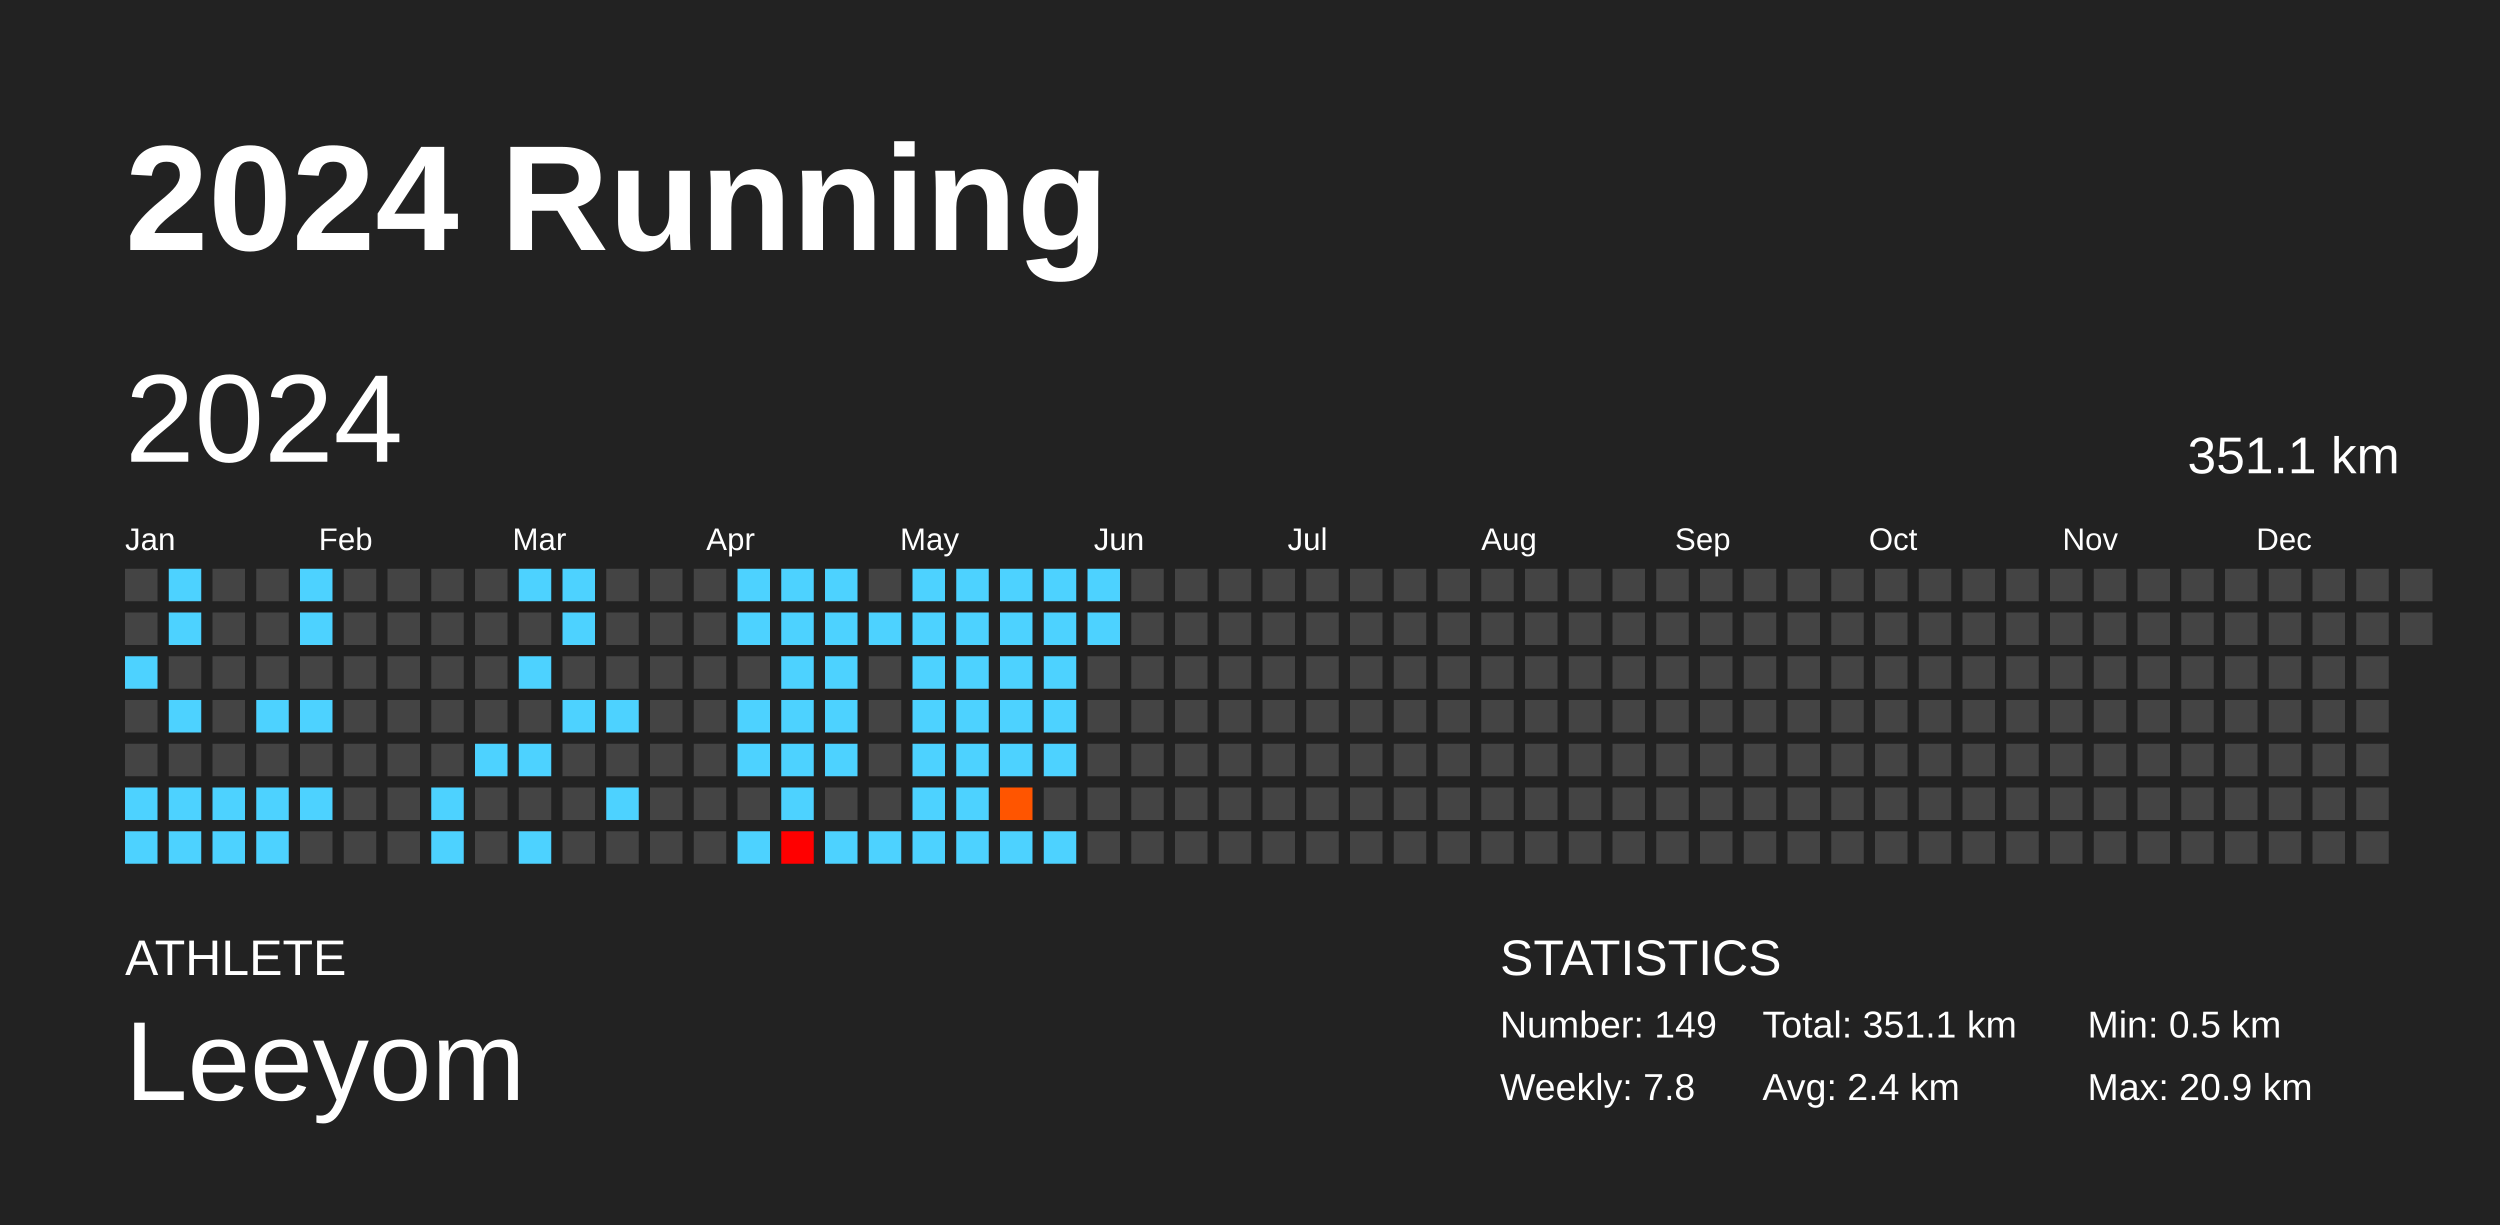
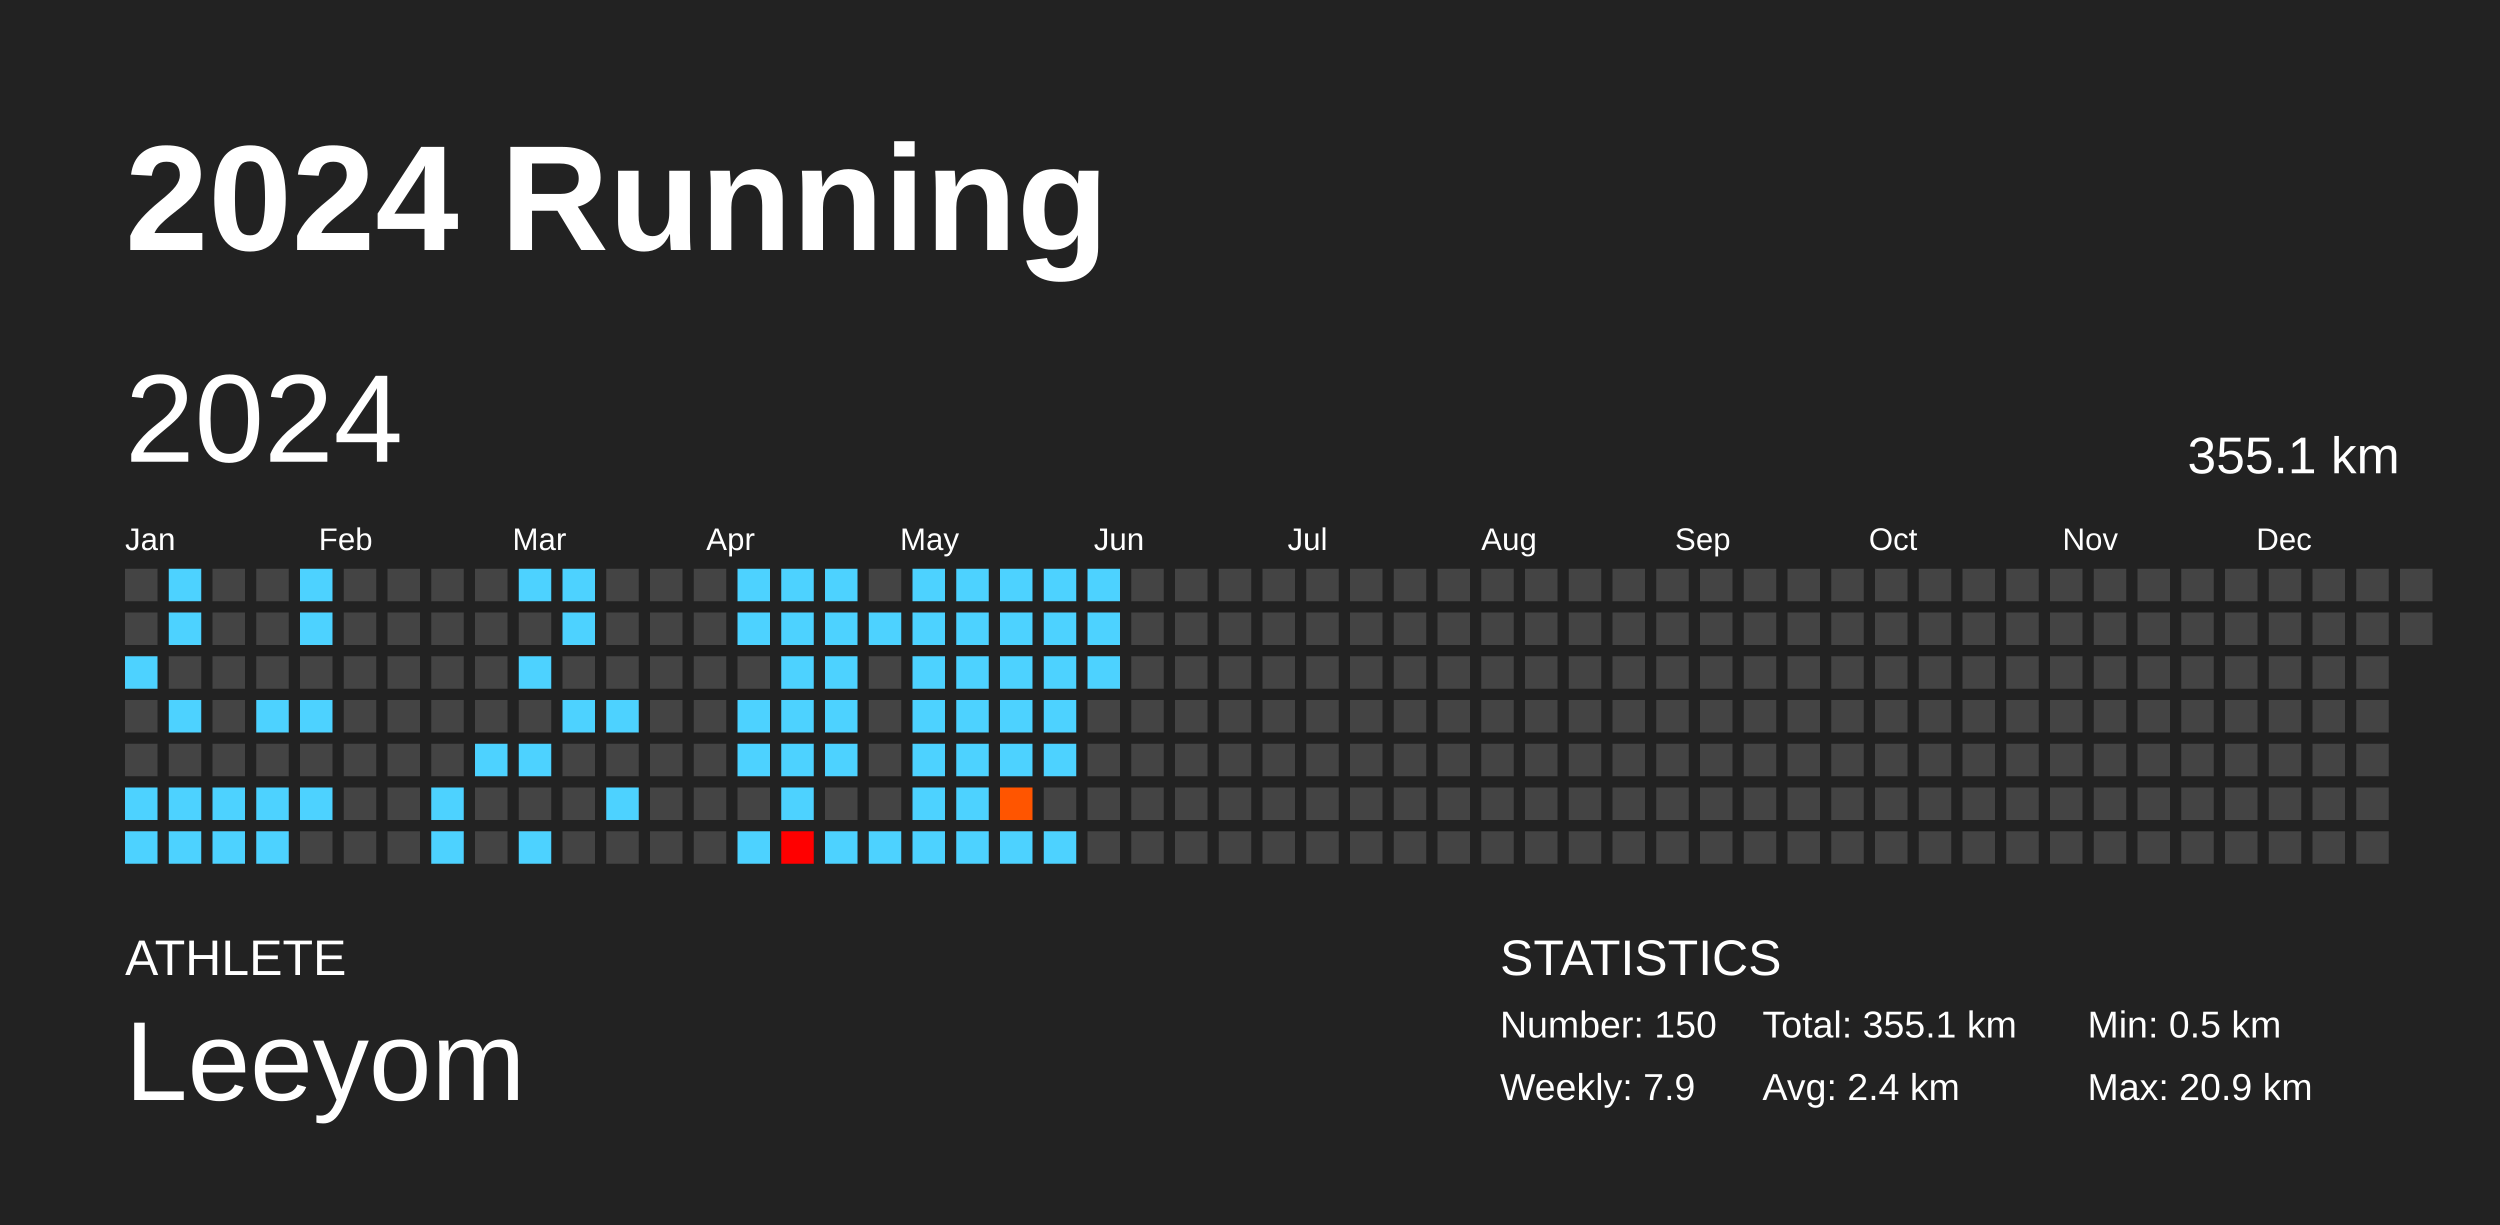
<svg xmlns="http://www.w3.org/2000/svg" baseProfile="full" height="98mm" version="1.1" viewBox="0,0,200,98" width="200mm">
  <defs />
  <rect fill="#222222" height="98" width="200" x="0" y="0" />
  <text fill="#FFFFFF" style="font-size:12px; font-family:Arial; font-weight:bold;" x="10" y="20">2024 Running</text>
  <text fill="#FFFFFF" style="font-size:4px; font-family:Arial" x="10" y="78">ATHLETE</text>
  <text fill="#FFFFFF" style="font-size:9px; font-family:Arial" x="10" y="88">Leeyom</text>
  <text fill="#FFFFFF" style="font-size:4px; font-family:Arial" x="120" y="78">STATISTICS</text>
-   <text fill="#FFFFFF" style="font-size:3px; font-family:Arial" x="120" y="83">Number: 149</text>
-   <text fill="#FFFFFF" style="font-size:3px; font-family:Arial" x="120" y="88">Weekly: 7.8</text>
-   <text fill="#FFFFFF" style="font-size:3px; font-family:Arial" x="141" y="83">Total: 351.1 km</text>
+   <text fill="#FFFFFF" style="font-size:3px; font-family:Arial" x="120" y="83">Number: 150</text>
+   <text fill="#FFFFFF" style="font-size:3px; font-family:Arial" x="120" y="88">Weekly: 7.9</text>
+   <text fill="#FFFFFF" style="font-size:3px; font-family:Arial" x="141" y="83">Total: 355.1 km</text>
  <text fill="#FFFFFF" style="font-size:3px; font-family:Arial" x="141" y="88">Avg: 2.4 km</text>
  <text fill="#FFFFFF" style="font-size:3px; font-family:Arial" x="167" y="83">Min: 0.5 km</text>
  <text fill="#FFFFFF" style="font-size:3px; font-family:Arial" x="167" y="88">Max: 20.9 km</text>
  <text dominant-baseline="hanging" fill="#FFFFFF" style="font-size:10.0px; font-family:Arial;" x="10" y="30">2024</text>
-   <text dominant-baseline="hanging" fill="#FFFFFF" style="font-size:4.125px; font-family:Arial;" x="175" y="35">351.1 km</text>
+   <text dominant-baseline="hanging" fill="#FFFFFF" style="font-size:4.125px; font-family:Arial;" x="175" y="35">355.1 km</text>
  <text fill="#FFFFFF" style="font-size:2.5px; font-family:Arial" x="10.0" y="44">Jan</text>
  <text fill="#FFFFFF" style="font-size:2.5px; font-family:Arial" x="25.5" y="44">Feb</text>
  <text fill="#FFFFFF" style="font-size:2.5px; font-family:Arial" x="41.0" y="44">Mar</text>
  <text fill="#FFFFFF" style="font-size:2.5px; font-family:Arial" x="56.5" y="44">Apr</text>
  <text fill="#FFFFFF" style="font-size:2.5px; font-family:Arial" x="72.0" y="44">May</text>
  <text fill="#FFFFFF" style="font-size:2.5px; font-family:Arial" x="87.5" y="44">Jun</text>
  <text fill="#FFFFFF" style="font-size:2.5px; font-family:Arial" x="103.0" y="44">Jul</text>
  <text fill="#FFFFFF" style="font-size:2.5px; font-family:Arial" x="118.5" y="44">Aug</text>
  <text fill="#FFFFFF" style="font-size:2.5px; font-family:Arial" x="134.0" y="44">Sep</text>
  <text fill="#FFFFFF" style="font-size:2.5px; font-family:Arial" x="149.5" y="44">Oct</text>
  <text fill="#FFFFFF" style="font-size:2.5px; font-family:Arial" x="165.0" y="44">Nov</text>
  <text fill="#FFFFFF" style="font-size:2.5px; font-family:Arial" x="180.5" y="44">Dec</text>
  <rect fill="#444444" height="2.6" width="2.6" x="10.0" y="45.5" />
  <rect fill="#444444" height="2.6" width="2.6" x="10.0" y="49.0" />
  <rect fill="#4dd2ff" height="2.6" width="2.6" x="10.0" y="52.5" />
  <rect fill="#444444" height="2.6" width="2.6" x="10.0" y="56.0" />
  <rect fill="#444444" height="2.6" width="2.6" x="10.0" y="59.5" />
  <rect fill="#4dd2ff" height="2.6" width="2.6" x="10.0" y="63.0" />
  <rect fill="#4dd2ff" height="2.6" width="2.6" x="10.0" y="66.5" />
  <rect fill="#4dd2ff" height="2.6" width="2.6" x="13.5" y="45.5" />
  <rect fill="#4dd2ff" height="2.6" width="2.6" x="13.5" y="49.0" />
  <rect fill="#444444" height="2.6" width="2.6" x="13.5" y="52.5" />
  <rect fill="#4dd2ff" height="2.6" width="2.6" x="13.5" y="56.0" />
  <rect fill="#444444" height="2.6" width="2.6" x="13.5" y="59.5" />
  <rect fill="#4dd2ff" height="2.6" width="2.6" x="13.5" y="63.0" />
  <rect fill="#4dd2ff" height="2.6" width="2.6" x="13.5" y="66.5" />
  <rect fill="#444444" height="2.6" width="2.6" x="17.0" y="45.5" />
  <rect fill="#444444" height="2.6" width="2.6" x="17.0" y="49.0" />
  <rect fill="#444444" height="2.6" width="2.6" x="17.0" y="52.5" />
  <rect fill="#444444" height="2.6" width="2.6" x="17.0" y="56.0" />
  <rect fill="#444444" height="2.6" width="2.6" x="17.0" y="59.5" />
  <rect fill="#4dd2ff" height="2.6" width="2.6" x="17.0" y="63.0" />
  <rect fill="#4dd2ff" height="2.6" width="2.6" x="17.0" y="66.5" />
  <rect fill="#444444" height="2.6" width="2.6" x="20.5" y="45.5" />
  <rect fill="#444444" height="2.6" width="2.6" x="20.5" y="49.0" />
  <rect fill="#444444" height="2.6" width="2.6" x="20.5" y="52.5" />
  <rect fill="#4dd2ff" height="2.6" width="2.6" x="20.5" y="56.0" />
  <rect fill="#444444" height="2.6" width="2.6" x="20.5" y="59.5" />
  <rect fill="#4dd2ff" height="2.6" width="2.6" x="20.5" y="63.0" />
  <rect fill="#4dd2ff" height="2.6" width="2.6" x="20.5" y="66.5" />
  <rect fill="#4dd2ff" height="2.6" width="2.6" x="24.0" y="45.5" />
  <rect fill="#4dd2ff" height="2.6" width="2.6" x="24.0" y="49.0" />
  <rect fill="#444444" height="2.6" width="2.6" x="24.0" y="52.5" />
  <rect fill="#4dd2ff" height="2.6" width="2.6" x="24.0" y="56.0" />
  <rect fill="#444444" height="2.6" width="2.6" x="24.0" y="59.5" />
  <rect fill="#4dd2ff" height="2.6" width="2.6" x="24.0" y="63.0" />
  <rect fill="#444444" height="2.6" width="2.6" x="24.0" y="66.5" />
  <rect fill="#444444" height="2.6" width="2.6" x="27.5" y="45.5" />
  <rect fill="#444444" height="2.6" width="2.6" x="27.5" y="49.0" />
  <rect fill="#444444" height="2.6" width="2.6" x="27.5" y="52.5" />
  <rect fill="#444444" height="2.6" width="2.6" x="27.5" y="56.0" />
  <rect fill="#444444" height="2.6" width="2.6" x="27.5" y="59.5" />
  <rect fill="#444444" height="2.6" width="2.6" x="27.5" y="63.0" />
  <rect fill="#444444" height="2.6" width="2.6" x="27.5" y="66.5" />
  <rect fill="#444444" height="2.6" width="2.6" x="31.0" y="45.5" />
  <rect fill="#444444" height="2.6" width="2.6" x="31.0" y="49.0" />
  <rect fill="#444444" height="2.6" width="2.6" x="31.0" y="52.5" />
  <rect fill="#444444" height="2.6" width="2.6" x="31.0" y="56.0" />
  <rect fill="#444444" height="2.6" width="2.6" x="31.0" y="59.5" />
  <rect fill="#444444" height="2.6" width="2.6" x="31.0" y="63.0" />
  <rect fill="#444444" height="2.6" width="2.6" x="31.0" y="66.5" />
  <rect fill="#444444" height="2.6" width="2.6" x="34.5" y="45.5" />
  <rect fill="#444444" height="2.6" width="2.6" x="34.5" y="49.0" />
  <rect fill="#444444" height="2.6" width="2.6" x="34.5" y="52.5" />
  <rect fill="#444444" height="2.6" width="2.6" x="34.5" y="56.0" />
  <rect fill="#444444" height="2.6" width="2.6" x="34.5" y="59.5" />
  <rect fill="#4dd2ff" height="2.6" width="2.6" x="34.5" y="63.0" />
  <rect fill="#4dd2ff" height="2.6" width="2.6" x="34.5" y="66.5" />
  <rect fill="#444444" height="2.6" width="2.6" x="38.0" y="45.5" />
  <rect fill="#444444" height="2.6" width="2.6" x="38.0" y="49.0" />
  <rect fill="#444444" height="2.6" width="2.6" x="38.0" y="52.5" />
  <rect fill="#444444" height="2.6" width="2.6" x="38.0" y="56.0" />
  <rect fill="#4dd2ff" height="2.6" width="2.6" x="38.0" y="59.5" />
  <rect fill="#444444" height="2.6" width="2.6" x="38.0" y="63.0" />
  <rect fill="#444444" height="2.6" width="2.6" x="38.0" y="66.5" />
  <rect fill="#4dd2ff" height="2.6" width="2.6" x="41.5" y="45.5" />
  <rect fill="#444444" height="2.6" width="2.6" x="41.5" y="49.0" />
  <rect fill="#4dd2ff" height="2.6" width="2.6" x="41.5" y="52.5" />
  <rect fill="#444444" height="2.6" width="2.6" x="41.5" y="56.0" />
  <rect fill="#4dd2ff" height="2.6" width="2.6" x="41.5" y="59.5" />
  <rect fill="#444444" height="2.6" width="2.6" x="41.5" y="63.0" />
  <rect fill="#4dd2ff" height="2.6" width="2.6" x="41.5" y="66.5" />
  <rect fill="#4dd2ff" height="2.6" width="2.6" x="45.0" y="45.5" />
  <rect fill="#4dd2ff" height="2.6" width="2.6" x="45.0" y="49.0" />
  <rect fill="#444444" height="2.6" width="2.6" x="45.0" y="52.5" />
  <rect fill="#4dd2ff" height="2.6" width="2.6" x="45.0" y="56.0" />
  <rect fill="#444444" height="2.6" width="2.6" x="45.0" y="59.5" />
  <rect fill="#444444" height="2.6" width="2.6" x="45.0" y="63.0" />
  <rect fill="#444444" height="2.6" width="2.6" x="45.0" y="66.5" />
  <rect fill="#444444" height="2.6" width="2.6" x="48.5" y="45.5" />
  <rect fill="#444444" height="2.6" width="2.6" x="48.5" y="49.0" />
  <rect fill="#444444" height="2.6" width="2.6" x="48.5" y="52.5" />
  <rect fill="#4dd2ff" height="2.6" width="2.6" x="48.5" y="56.0" />
  <rect fill="#444444" height="2.6" width="2.6" x="48.5" y="59.5" />
  <rect fill="#4dd2ff" height="2.6" width="2.6" x="48.5" y="63.0" />
  <rect fill="#444444" height="2.6" width="2.6" x="48.5" y="66.5" />
  <rect fill="#444444" height="2.6" width="2.6" x="52.0" y="45.5" />
  <rect fill="#444444" height="2.6" width="2.6" x="52.0" y="49.0" />
  <rect fill="#444444" height="2.6" width="2.6" x="52.0" y="52.5" />
  <rect fill="#444444" height="2.6" width="2.6" x="52.0" y="56.0" />
  <rect fill="#444444" height="2.6" width="2.6" x="52.0" y="59.5" />
  <rect fill="#444444" height="2.6" width="2.6" x="52.0" y="63.0" />
  <rect fill="#444444" height="2.6" width="2.6" x="52.0" y="66.5" />
  <rect fill="#444444" height="2.6" width="2.6" x="55.5" y="45.5" />
  <rect fill="#444444" height="2.6" width="2.6" x="55.5" y="49.0" />
  <rect fill="#444444" height="2.6" width="2.6" x="55.5" y="52.5" />
  <rect fill="#444444" height="2.6" width="2.6" x="55.5" y="56.0" />
  <rect fill="#444444" height="2.6" width="2.6" x="55.5" y="59.5" />
  <rect fill="#444444" height="2.6" width="2.6" x="55.5" y="63.0" />
  <rect fill="#444444" height="2.6" width="2.6" x="55.5" y="66.5" />
  <rect fill="#4dd2ff" height="2.6" width="2.6" x="59.0" y="45.5" />
  <rect fill="#4dd2ff" height="2.6" width="2.6" x="59.0" y="49.0" />
  <rect fill="#444444" height="2.6" width="2.6" x="59.0" y="52.5" />
  <rect fill="#4dd2ff" height="2.6" width="2.6" x="59.0" y="56.0" />
  <rect fill="#4dd2ff" height="2.6" width="2.6" x="59.0" y="59.5" />
  <rect fill="#444444" height="2.6" width="2.6" x="59.0" y="63.0" />
  <rect fill="#4dd2ff" height="2.6" width="2.6" x="59.0" y="66.5" />
  <rect fill="#4dd2ff" height="2.6" width="2.6" x="62.5" y="45.5" />
  <rect fill="#4dd2ff" height="2.6" width="2.6" x="62.5" y="49.0" />
  <rect fill="#4dd2ff" height="2.6" width="2.6" x="62.5" y="52.5" />
  <rect fill="#4dd2ff" height="2.6" width="2.6" x="62.5" y="56.0" />
  <rect fill="#4dd2ff" height="2.6" width="2.6" x="62.5" y="59.5" />
  <rect fill="#4dd2ff" height="2.6" width="2.6" x="62.5" y="63.0" />
  <rect fill="red" height="2.6" width="2.6" x="62.5" y="66.5" />
  <rect fill="#4dd2ff" height="2.6" width="2.6" x="66.0" y="45.5" />
  <rect fill="#4dd2ff" height="2.6" width="2.6" x="66.0" y="49.0" />
  <rect fill="#4dd2ff" height="2.6" width="2.6" x="66.0" y="52.5" />
  <rect fill="#4dd2ff" height="2.6" width="2.6" x="66.0" y="56.0" />
  <rect fill="#4dd2ff" height="2.6" width="2.6" x="66.0" y="59.5" />
  <rect fill="#444444" height="2.6" width="2.6" x="66.0" y="63.0" />
  <rect fill="#4dd2ff" height="2.6" width="2.6" x="66.0" y="66.5" />
  <rect fill="#444444" height="2.6" width="2.6" x="69.5" y="45.5" />
  <rect fill="#4dd2ff" height="2.6" width="2.6" x="69.5" y="49.0" />
  <rect fill="#444444" height="2.6" width="2.6" x="69.5" y="52.5" />
  <rect fill="#444444" height="2.6" width="2.6" x="69.5" y="56.0" />
  <rect fill="#444444" height="2.6" width="2.6" x="69.5" y="59.5" />
  <rect fill="#444444" height="2.6" width="2.6" x="69.5" y="63.0" />
  <rect fill="#4dd2ff" height="2.6" width="2.6" x="69.5" y="66.5" />
  <rect fill="#4dd2ff" height="2.6" width="2.6" x="73.0" y="45.5" />
  <rect fill="#4dd2ff" height="2.6" width="2.6" x="73.0" y="49.0" />
  <rect fill="#4dd2ff" height="2.6" width="2.6" x="73.0" y="52.5" />
  <rect fill="#4dd2ff" height="2.6" width="2.6" x="73.0" y="56.0" />
  <rect fill="#4dd2ff" height="2.6" width="2.6" x="73.0" y="59.5" />
  <rect fill="#4dd2ff" height="2.6" width="2.6" x="73.0" y="63.0" />
  <rect fill="#4dd2ff" height="2.6" width="2.6" x="73.0" y="66.5" />
  <rect fill="#4dd2ff" height="2.6" width="2.6" x="76.5" y="45.5" />
  <rect fill="#4dd2ff" height="2.6" width="2.6" x="76.5" y="49.0" />
  <rect fill="#4dd2ff" height="2.6" width="2.6" x="76.5" y="52.5" />
  <rect fill="#4dd2ff" height="2.6" width="2.6" x="76.5" y="56.0" />
  <rect fill="#4dd2ff" height="2.6" width="2.6" x="76.5" y="59.5" />
  <rect fill="#4dd2ff" height="2.6" width="2.6" x="76.5" y="63.0" />
  <rect fill="#4dd2ff" height="2.6" width="2.6" x="76.5" y="66.5" />
  <rect fill="#4dd2ff" height="2.6" width="2.6" x="80.0" y="45.5" />
  <rect fill="#4dd2ff" height="2.6" width="2.6" x="80.0" y="49.0" />
  <rect fill="#4dd2ff" height="2.6" width="2.6" x="80.0" y="52.5" />
  <rect fill="#4dd2ff" height="2.6" width="2.6" x="80.0" y="56.0" />
  <rect fill="#4dd2ff" height="2.6" width="2.6" x="80.0" y="59.5" />
  <rect fill="#ff5500" height="2.6" width="2.6" x="80.0" y="63.0" />
  <rect fill="#4dd2ff" height="2.6" width="2.6" x="80.0" y="66.5" />
  <rect fill="#4dd2ff" height="2.6" width="2.6" x="83.5" y="45.5" />
  <rect fill="#4dd2ff" height="2.6" width="2.6" x="83.5" y="49.0" />
  <rect fill="#4dd2ff" height="2.6" width="2.6" x="83.5" y="52.5" />
  <rect fill="#4dd2ff" height="2.6" width="2.6" x="83.5" y="56.0" />
  <rect fill="#4dd2ff" height="2.6" width="2.6" x="83.5" y="59.5" />
  <rect fill="#444444" height="2.6" width="2.6" x="83.5" y="63.0" />
  <rect fill="#4dd2ff" height="2.6" width="2.6" x="83.5" y="66.5" />
  <rect fill="#4dd2ff" height="2.6" width="2.6" x="87.0" y="45.5" />
  <rect fill="#4dd2ff" height="2.6" width="2.6" x="87.0" y="49.0" />
-   <rect fill="#444444" height="2.6" width="2.6" x="87.0" y="52.5" />
+   <rect fill="#4dd2ff" height="2.6" width="2.6" x="87.0" y="52.5" />
  <rect fill="#444444" height="2.6" width="2.6" x="87.0" y="56.0" />
  <rect fill="#444444" height="2.6" width="2.6" x="87.0" y="59.5" />
  <rect fill="#444444" height="2.6" width="2.6" x="87.0" y="63.0" />
  <rect fill="#444444" height="2.6" width="2.6" x="87.0" y="66.5" />
  <rect fill="#444444" height="2.6" width="2.6" x="90.5" y="45.5" />
  <rect fill="#444444" height="2.6" width="2.6" x="90.5" y="49.0" />
  <rect fill="#444444" height="2.6" width="2.6" x="90.5" y="52.5" />
  <rect fill="#444444" height="2.6" width="2.6" x="90.5" y="56.0" />
  <rect fill="#444444" height="2.6" width="2.6" x="90.5" y="59.5" />
  <rect fill="#444444" height="2.6" width="2.6" x="90.5" y="63.0" />
  <rect fill="#444444" height="2.6" width="2.6" x="90.5" y="66.5" />
  <rect fill="#444444" height="2.6" width="2.6" x="94.0" y="45.5" />
  <rect fill="#444444" height="2.6" width="2.6" x="94.0" y="49.0" />
  <rect fill="#444444" height="2.6" width="2.6" x="94.0" y="52.5" />
  <rect fill="#444444" height="2.6" width="2.6" x="94.0" y="56.0" />
  <rect fill="#444444" height="2.6" width="2.6" x="94.0" y="59.5" />
  <rect fill="#444444" height="2.6" width="2.6" x="94.0" y="63.0" />
  <rect fill="#444444" height="2.6" width="2.6" x="94.0" y="66.5" />
  <rect fill="#444444" height="2.6" width="2.6" x="97.5" y="45.5" />
  <rect fill="#444444" height="2.6" width="2.6" x="97.5" y="49.0" />
  <rect fill="#444444" height="2.6" width="2.6" x="97.5" y="52.5" />
  <rect fill="#444444" height="2.6" width="2.6" x="97.5" y="56.0" />
  <rect fill="#444444" height="2.6" width="2.6" x="97.5" y="59.5" />
  <rect fill="#444444" height="2.6" width="2.6" x="97.5" y="63.0" />
  <rect fill="#444444" height="2.6" width="2.6" x="97.5" y="66.5" />
  <rect fill="#444444" height="2.6" width="2.6" x="101.0" y="45.5" />
  <rect fill="#444444" height="2.6" width="2.6" x="101.0" y="49.0" />
  <rect fill="#444444" height="2.6" width="2.6" x="101.0" y="52.5" />
  <rect fill="#444444" height="2.6" width="2.6" x="101.0" y="56.0" />
  <rect fill="#444444" height="2.6" width="2.6" x="101.0" y="59.5" />
  <rect fill="#444444" height="2.6" width="2.6" x="101.0" y="63.0" />
  <rect fill="#444444" height="2.6" width="2.6" x="101.0" y="66.5" />
  <rect fill="#444444" height="2.6" width="2.6" x="104.5" y="45.5" />
  <rect fill="#444444" height="2.6" width="2.6" x="104.5" y="49.0" />
  <rect fill="#444444" height="2.6" width="2.6" x="104.5" y="52.5" />
  <rect fill="#444444" height="2.6" width="2.6" x="104.5" y="56.0" />
  <rect fill="#444444" height="2.6" width="2.6" x="104.5" y="59.5" />
  <rect fill="#444444" height="2.6" width="2.6" x="104.5" y="63.0" />
  <rect fill="#444444" height="2.6" width="2.6" x="104.5" y="66.5" />
  <rect fill="#444444" height="2.6" width="2.6" x="108.0" y="45.5" />
  <rect fill="#444444" height="2.6" width="2.6" x="108.0" y="49.0" />
  <rect fill="#444444" height="2.6" width="2.6" x="108.0" y="52.5" />
  <rect fill="#444444" height="2.6" width="2.6" x="108.0" y="56.0" />
  <rect fill="#444444" height="2.6" width="2.6" x="108.0" y="59.5" />
  <rect fill="#444444" height="2.6" width="2.6" x="108.0" y="63.0" />
  <rect fill="#444444" height="2.6" width="2.6" x="108.0" y="66.5" />
  <rect fill="#444444" height="2.6" width="2.6" x="111.5" y="45.5" />
  <rect fill="#444444" height="2.6" width="2.6" x="111.5" y="49.0" />
  <rect fill="#444444" height="2.6" width="2.6" x="111.5" y="52.5" />
  <rect fill="#444444" height="2.6" width="2.6" x="111.5" y="56.0" />
  <rect fill="#444444" height="2.6" width="2.6" x="111.5" y="59.5" />
  <rect fill="#444444" height="2.6" width="2.6" x="111.5" y="63.0" />
  <rect fill="#444444" height="2.6" width="2.6" x="111.5" y="66.5" />
  <rect fill="#444444" height="2.6" width="2.6" x="115.0" y="45.5" />
  <rect fill="#444444" height="2.6" width="2.6" x="115.0" y="49.0" />
  <rect fill="#444444" height="2.6" width="2.6" x="115.0" y="52.5" />
  <rect fill="#444444" height="2.6" width="2.6" x="115.0" y="56.0" />
  <rect fill="#444444" height="2.6" width="2.6" x="115.0" y="59.5" />
  <rect fill="#444444" height="2.6" width="2.6" x="115.0" y="63.0" />
  <rect fill="#444444" height="2.6" width="2.6" x="115.0" y="66.5" />
  <rect fill="#444444" height="2.6" width="2.6" x="118.5" y="45.5" />
  <rect fill="#444444" height="2.6" width="2.6" x="118.5" y="49.0" />
  <rect fill="#444444" height="2.6" width="2.6" x="118.5" y="52.5" />
  <rect fill="#444444" height="2.6" width="2.6" x="118.5" y="56.0" />
  <rect fill="#444444" height="2.6" width="2.6" x="118.5" y="59.5" />
  <rect fill="#444444" height="2.6" width="2.6" x="118.5" y="63.0" />
  <rect fill="#444444" height="2.6" width="2.6" x="118.5" y="66.5" />
  <rect fill="#444444" height="2.6" width="2.6" x="122.0" y="45.5" />
  <rect fill="#444444" height="2.6" width="2.6" x="122.0" y="49.0" />
  <rect fill="#444444" height="2.6" width="2.6" x="122.0" y="52.5" />
  <rect fill="#444444" height="2.6" width="2.6" x="122.0" y="56.0" />
  <rect fill="#444444" height="2.6" width="2.6" x="122.0" y="59.5" />
  <rect fill="#444444" height="2.6" width="2.6" x="122.0" y="63.0" />
  <rect fill="#444444" height="2.6" width="2.6" x="122.0" y="66.5" />
  <rect fill="#444444" height="2.6" width="2.6" x="125.5" y="45.5" />
  <rect fill="#444444" height="2.6" width="2.6" x="125.5" y="49.0" />
  <rect fill="#444444" height="2.6" width="2.6" x="125.5" y="52.5" />
  <rect fill="#444444" height="2.6" width="2.6" x="125.5" y="56.0" />
  <rect fill="#444444" height="2.6" width="2.6" x="125.5" y="59.5" />
  <rect fill="#444444" height="2.6" width="2.6" x="125.5" y="63.0" />
  <rect fill="#444444" height="2.6" width="2.6" x="125.5" y="66.5" />
  <rect fill="#444444" height="2.6" width="2.6" x="129.0" y="45.5" />
  <rect fill="#444444" height="2.6" width="2.6" x="129.0" y="49.0" />
  <rect fill="#444444" height="2.6" width="2.6" x="129.0" y="52.5" />
  <rect fill="#444444" height="2.6" width="2.6" x="129.0" y="56.0" />
  <rect fill="#444444" height="2.6" width="2.6" x="129.0" y="59.5" />
  <rect fill="#444444" height="2.6" width="2.6" x="129.0" y="63.0" />
  <rect fill="#444444" height="2.6" width="2.6" x="129.0" y="66.5" />
  <rect fill="#444444" height="2.6" width="2.6" x="132.5" y="45.5" />
  <rect fill="#444444" height="2.6" width="2.6" x="132.5" y="49.0" />
  <rect fill="#444444" height="2.6" width="2.6" x="132.5" y="52.5" />
  <rect fill="#444444" height="2.6" width="2.6" x="132.5" y="56.0" />
  <rect fill="#444444" height="2.6" width="2.6" x="132.5" y="59.5" />
  <rect fill="#444444" height="2.6" width="2.6" x="132.5" y="63.0" />
  <rect fill="#444444" height="2.6" width="2.6" x="132.5" y="66.5" />
  <rect fill="#444444" height="2.6" width="2.6" x="136.0" y="45.5" />
  <rect fill="#444444" height="2.6" width="2.6" x="136.0" y="49.0" />
  <rect fill="#444444" height="2.6" width="2.6" x="136.0" y="52.5" />
  <rect fill="#444444" height="2.6" width="2.6" x="136.0" y="56.0" />
  <rect fill="#444444" height="2.6" width="2.6" x="136.0" y="59.5" />
  <rect fill="#444444" height="2.6" width="2.6" x="136.0" y="63.0" />
  <rect fill="#444444" height="2.6" width="2.6" x="136.0" y="66.5" />
  <rect fill="#444444" height="2.6" width="2.6" x="139.5" y="45.5" />
  <rect fill="#444444" height="2.6" width="2.6" x="139.5" y="49.0" />
  <rect fill="#444444" height="2.6" width="2.6" x="139.5" y="52.5" />
  <rect fill="#444444" height="2.6" width="2.6" x="139.5" y="56.0" />
  <rect fill="#444444" height="2.6" width="2.6" x="139.5" y="59.5" />
  <rect fill="#444444" height="2.6" width="2.6" x="139.5" y="63.0" />
  <rect fill="#444444" height="2.6" width="2.6" x="139.5" y="66.5" />
  <rect fill="#444444" height="2.6" width="2.6" x="143.0" y="45.5" />
  <rect fill="#444444" height="2.6" width="2.6" x="143.0" y="49.0" />
  <rect fill="#444444" height="2.6" width="2.6" x="143.0" y="52.5" />
  <rect fill="#444444" height="2.6" width="2.6" x="143.0" y="56.0" />
  <rect fill="#444444" height="2.6" width="2.6" x="143.0" y="59.5" />
  <rect fill="#444444" height="2.6" width="2.6" x="143.0" y="63.0" />
  <rect fill="#444444" height="2.6" width="2.6" x="143.0" y="66.5" />
  <rect fill="#444444" height="2.6" width="2.6" x="146.5" y="45.5" />
  <rect fill="#444444" height="2.6" width="2.6" x="146.5" y="49.0" />
  <rect fill="#444444" height="2.6" width="2.6" x="146.5" y="52.5" />
  <rect fill="#444444" height="2.6" width="2.6" x="146.5" y="56.0" />
  <rect fill="#444444" height="2.6" width="2.6" x="146.5" y="59.5" />
  <rect fill="#444444" height="2.6" width="2.6" x="146.5" y="63.0" />
  <rect fill="#444444" height="2.6" width="2.6" x="146.5" y="66.5" />
  <rect fill="#444444" height="2.6" width="2.6" x="150.0" y="45.5" />
  <rect fill="#444444" height="2.6" width="2.6" x="150.0" y="49.0" />
  <rect fill="#444444" height="2.6" width="2.6" x="150.0" y="52.5" />
  <rect fill="#444444" height="2.6" width="2.6" x="150.0" y="56.0" />
  <rect fill="#444444" height="2.6" width="2.6" x="150.0" y="59.5" />
  <rect fill="#444444" height="2.6" width="2.6" x="150.0" y="63.0" />
  <rect fill="#444444" height="2.6" width="2.6" x="150.0" y="66.5" />
  <rect fill="#444444" height="2.6" width="2.6" x="153.5" y="45.5" />
  <rect fill="#444444" height="2.6" width="2.6" x="153.5" y="49.0" />
  <rect fill="#444444" height="2.6" width="2.6" x="153.5" y="52.5" />
  <rect fill="#444444" height="2.6" width="2.6" x="153.5" y="56.0" />
  <rect fill="#444444" height="2.6" width="2.6" x="153.5" y="59.5" />
  <rect fill="#444444" height="2.6" width="2.6" x="153.5" y="63.0" />
  <rect fill="#444444" height="2.6" width="2.6" x="153.5" y="66.5" />
  <rect fill="#444444" height="2.6" width="2.6" x="157.0" y="45.5" />
  <rect fill="#444444" height="2.6" width="2.6" x="157.0" y="49.0" />
  <rect fill="#444444" height="2.6" width="2.6" x="157.0" y="52.5" />
  <rect fill="#444444" height="2.6" width="2.6" x="157.0" y="56.0" />
  <rect fill="#444444" height="2.6" width="2.6" x="157.0" y="59.5" />
  <rect fill="#444444" height="2.6" width="2.6" x="157.0" y="63.0" />
  <rect fill="#444444" height="2.6" width="2.6" x="157.0" y="66.5" />
  <rect fill="#444444" height="2.6" width="2.6" x="160.5" y="45.5" />
  <rect fill="#444444" height="2.6" width="2.6" x="160.5" y="49.0" />
  <rect fill="#444444" height="2.6" width="2.6" x="160.5" y="52.5" />
  <rect fill="#444444" height="2.6" width="2.6" x="160.5" y="56.0" />
  <rect fill="#444444" height="2.6" width="2.6" x="160.5" y="59.5" />
  <rect fill="#444444" height="2.6" width="2.6" x="160.5" y="63.0" />
  <rect fill="#444444" height="2.6" width="2.6" x="160.5" y="66.5" />
  <rect fill="#444444" height="2.6" width="2.6" x="164.0" y="45.5" />
  <rect fill="#444444" height="2.6" width="2.6" x="164.0" y="49.0" />
  <rect fill="#444444" height="2.6" width="2.6" x="164.0" y="52.5" />
  <rect fill="#444444" height="2.6" width="2.6" x="164.0" y="56.0" />
  <rect fill="#444444" height="2.6" width="2.6" x="164.0" y="59.5" />
  <rect fill="#444444" height="2.6" width="2.6" x="164.0" y="63.0" />
  <rect fill="#444444" height="2.6" width="2.6" x="164.0" y="66.5" />
  <rect fill="#444444" height="2.6" width="2.6" x="167.5" y="45.5" />
  <rect fill="#444444" height="2.6" width="2.6" x="167.5" y="49.0" />
  <rect fill="#444444" height="2.6" width="2.6" x="167.5" y="52.5" />
  <rect fill="#444444" height="2.6" width="2.6" x="167.5" y="56.0" />
  <rect fill="#444444" height="2.6" width="2.6" x="167.5" y="59.5" />
  <rect fill="#444444" height="2.6" width="2.6" x="167.5" y="63.0" />
  <rect fill="#444444" height="2.6" width="2.6" x="167.5" y="66.5" />
  <rect fill="#444444" height="2.6" width="2.6" x="171.0" y="45.5" />
  <rect fill="#444444" height="2.6" width="2.6" x="171.0" y="49.0" />
  <rect fill="#444444" height="2.6" width="2.6" x="171.0" y="52.5" />
  <rect fill="#444444" height="2.6" width="2.6" x="171.0" y="56.0" />
  <rect fill="#444444" height="2.6" width="2.6" x="171.0" y="59.5" />
  <rect fill="#444444" height="2.6" width="2.6" x="171.0" y="63.0" />
  <rect fill="#444444" height="2.6" width="2.6" x="171.0" y="66.5" />
  <rect fill="#444444" height="2.6" width="2.6" x="174.5" y="45.5" />
  <rect fill="#444444" height="2.6" width="2.6" x="174.5" y="49.0" />
  <rect fill="#444444" height="2.6" width="2.6" x="174.5" y="52.5" />
  <rect fill="#444444" height="2.6" width="2.6" x="174.5" y="56.0" />
  <rect fill="#444444" height="2.6" width="2.6" x="174.5" y="59.5" />
  <rect fill="#444444" height="2.6" width="2.6" x="174.5" y="63.0" />
  <rect fill="#444444" height="2.6" width="2.6" x="174.5" y="66.5" />
  <rect fill="#444444" height="2.6" width="2.6" x="178.0" y="45.5" />
  <rect fill="#444444" height="2.6" width="2.6" x="178.0" y="49.0" />
  <rect fill="#444444" height="2.6" width="2.6" x="178.0" y="52.5" />
  <rect fill="#444444" height="2.6" width="2.6" x="178.0" y="56.0" />
  <rect fill="#444444" height="2.6" width="2.6" x="178.0" y="59.5" />
  <rect fill="#444444" height="2.6" width="2.6" x="178.0" y="63.0" />
  <rect fill="#444444" height="2.6" width="2.6" x="178.0" y="66.5" />
  <rect fill="#444444" height="2.6" width="2.6" x="181.5" y="45.5" />
  <rect fill="#444444" height="2.6" width="2.6" x="181.5" y="49.0" />
  <rect fill="#444444" height="2.6" width="2.6" x="181.5" y="52.5" />
  <rect fill="#444444" height="2.6" width="2.6" x="181.5" y="56.0" />
  <rect fill="#444444" height="2.6" width="2.6" x="181.5" y="59.5" />
  <rect fill="#444444" height="2.6" width="2.6" x="181.5" y="63.0" />
  <rect fill="#444444" height="2.6" width="2.6" x="181.5" y="66.5" />
  <rect fill="#444444" height="2.6" width="2.6" x="185.0" y="45.5" />
  <rect fill="#444444" height="2.6" width="2.6" x="185.0" y="49.0" />
  <rect fill="#444444" height="2.6" width="2.6" x="185.0" y="52.5" />
  <rect fill="#444444" height="2.6" width="2.6" x="185.0" y="56.0" />
  <rect fill="#444444" height="2.6" width="2.6" x="185.0" y="59.5" />
  <rect fill="#444444" height="2.6" width="2.6" x="185.0" y="63.0" />
  <rect fill="#444444" height="2.6" width="2.6" x="185.0" y="66.5" />
  <rect fill="#444444" height="2.6" width="2.6" x="188.5" y="45.5" />
  <rect fill="#444444" height="2.6" width="2.6" x="188.5" y="49.0" />
  <rect fill="#444444" height="2.6" width="2.6" x="188.5" y="52.5" />
  <rect fill="#444444" height="2.6" width="2.6" x="188.5" y="56.0" />
  <rect fill="#444444" height="2.6" width="2.6" x="188.5" y="59.5" />
  <rect fill="#444444" height="2.6" width="2.6" x="188.5" y="63.0" />
  <rect fill="#444444" height="2.6" width="2.6" x="188.5" y="66.5" />
  <rect fill="#444444" height="2.6" width="2.6" x="192.0" y="45.5" />
  <rect fill="#444444" height="2.6" width="2.6" x="192.0" y="49.0" />
</svg>
